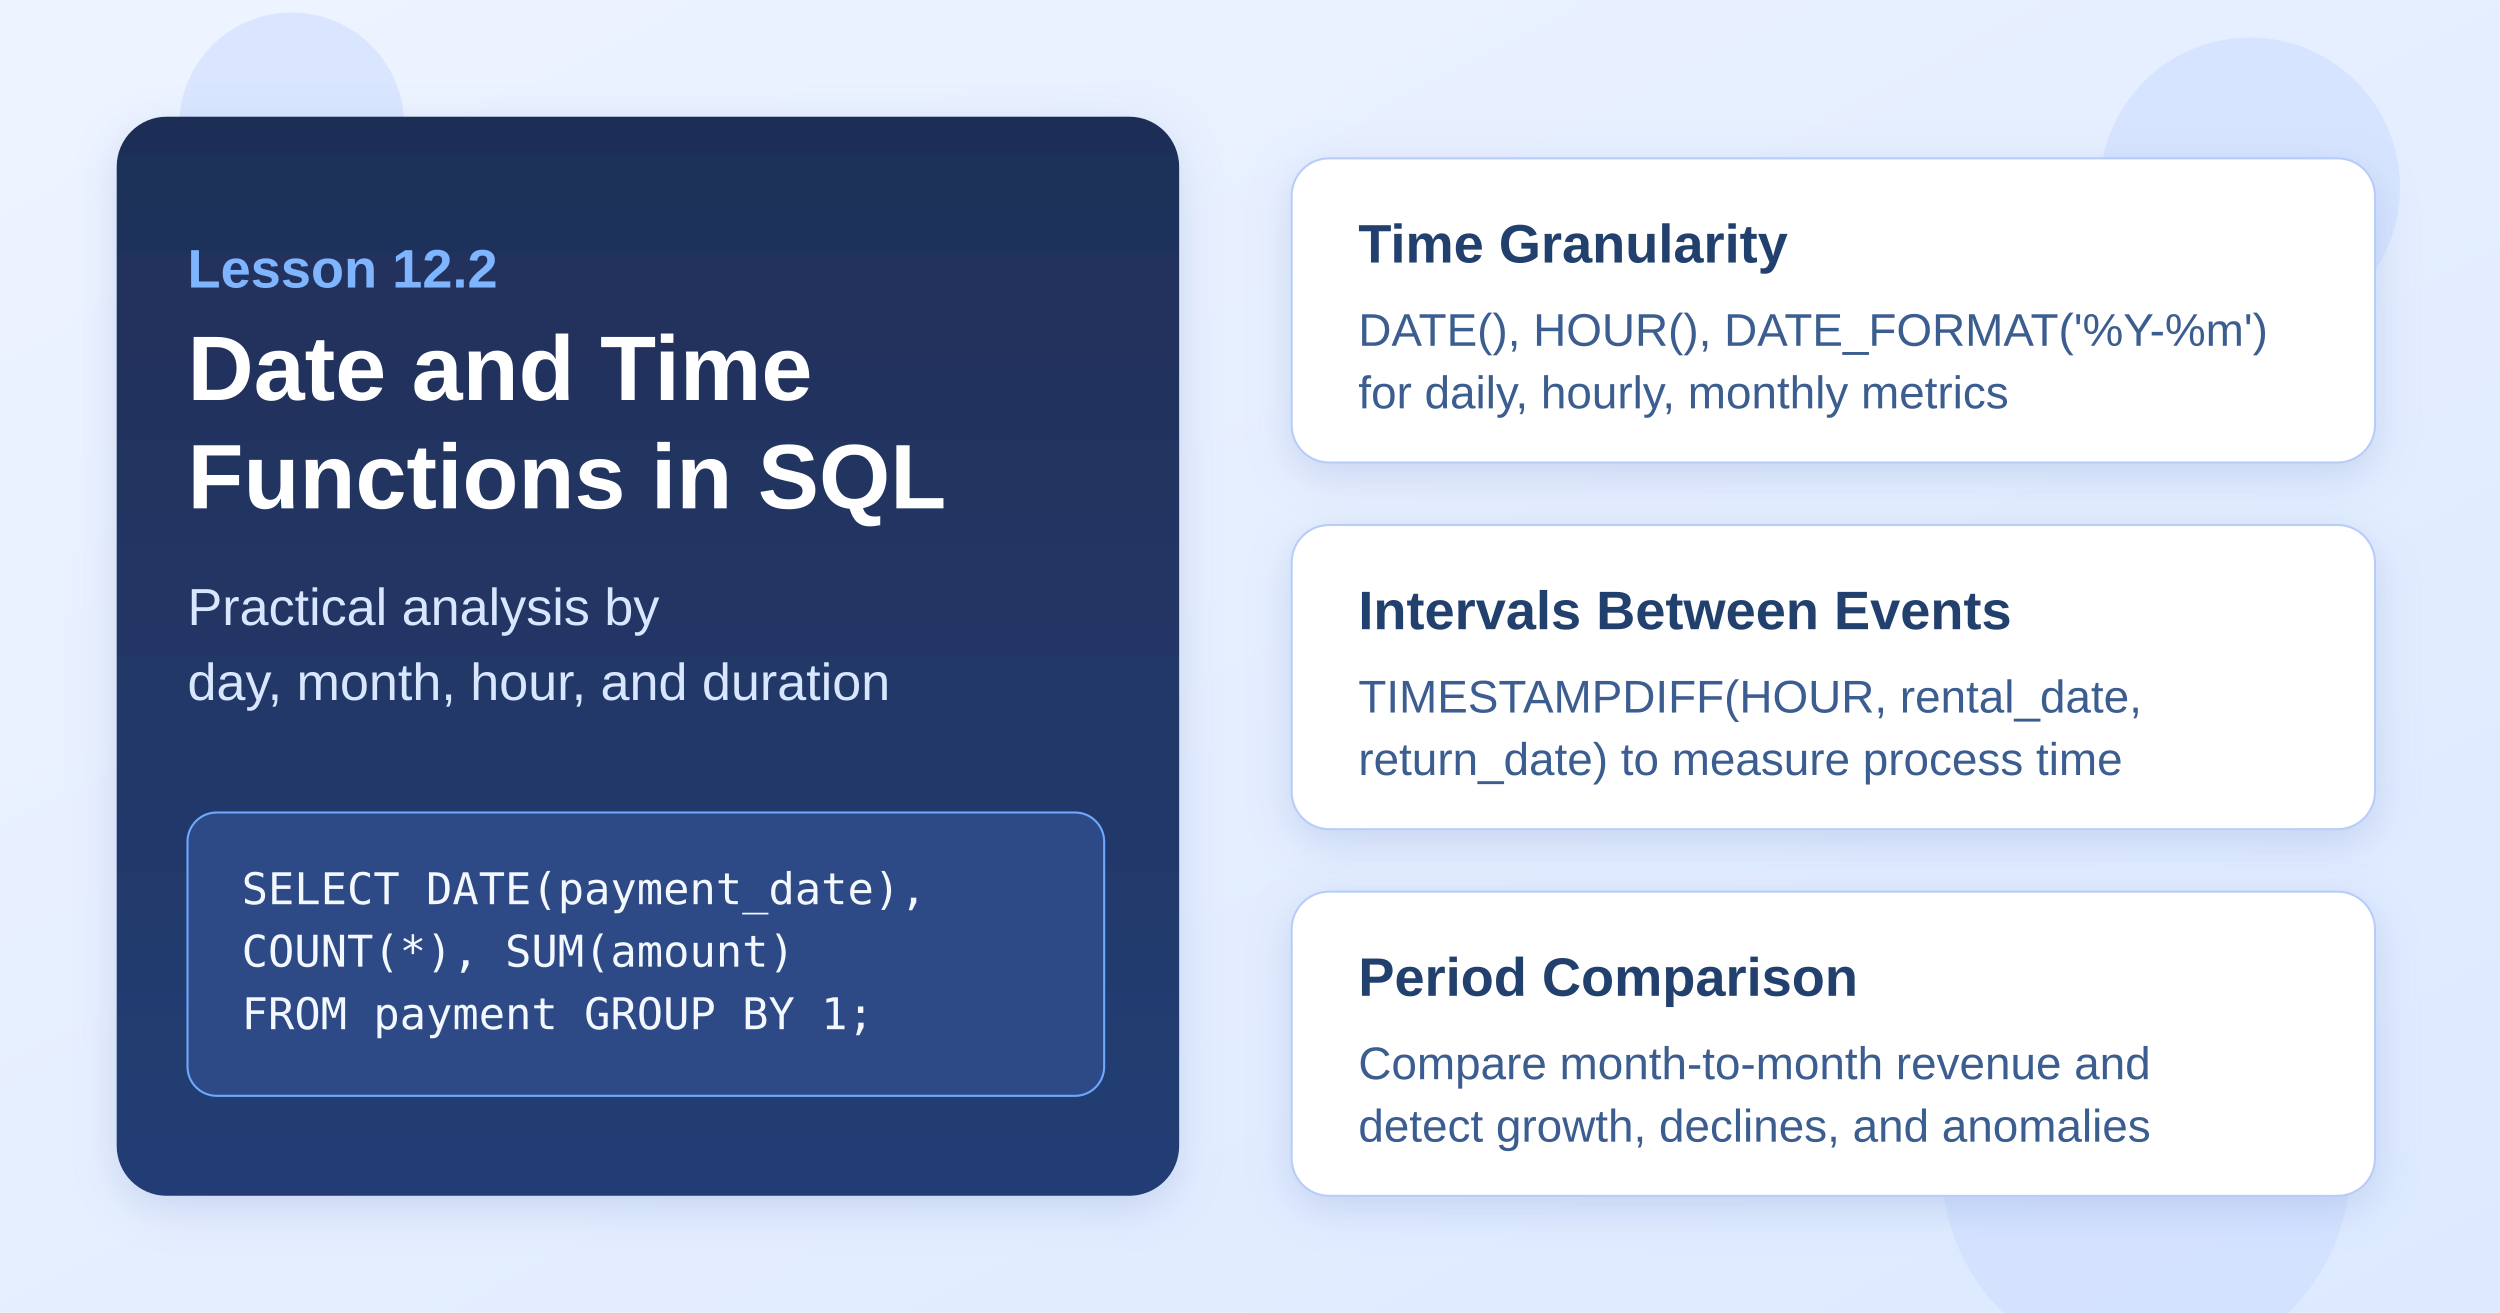
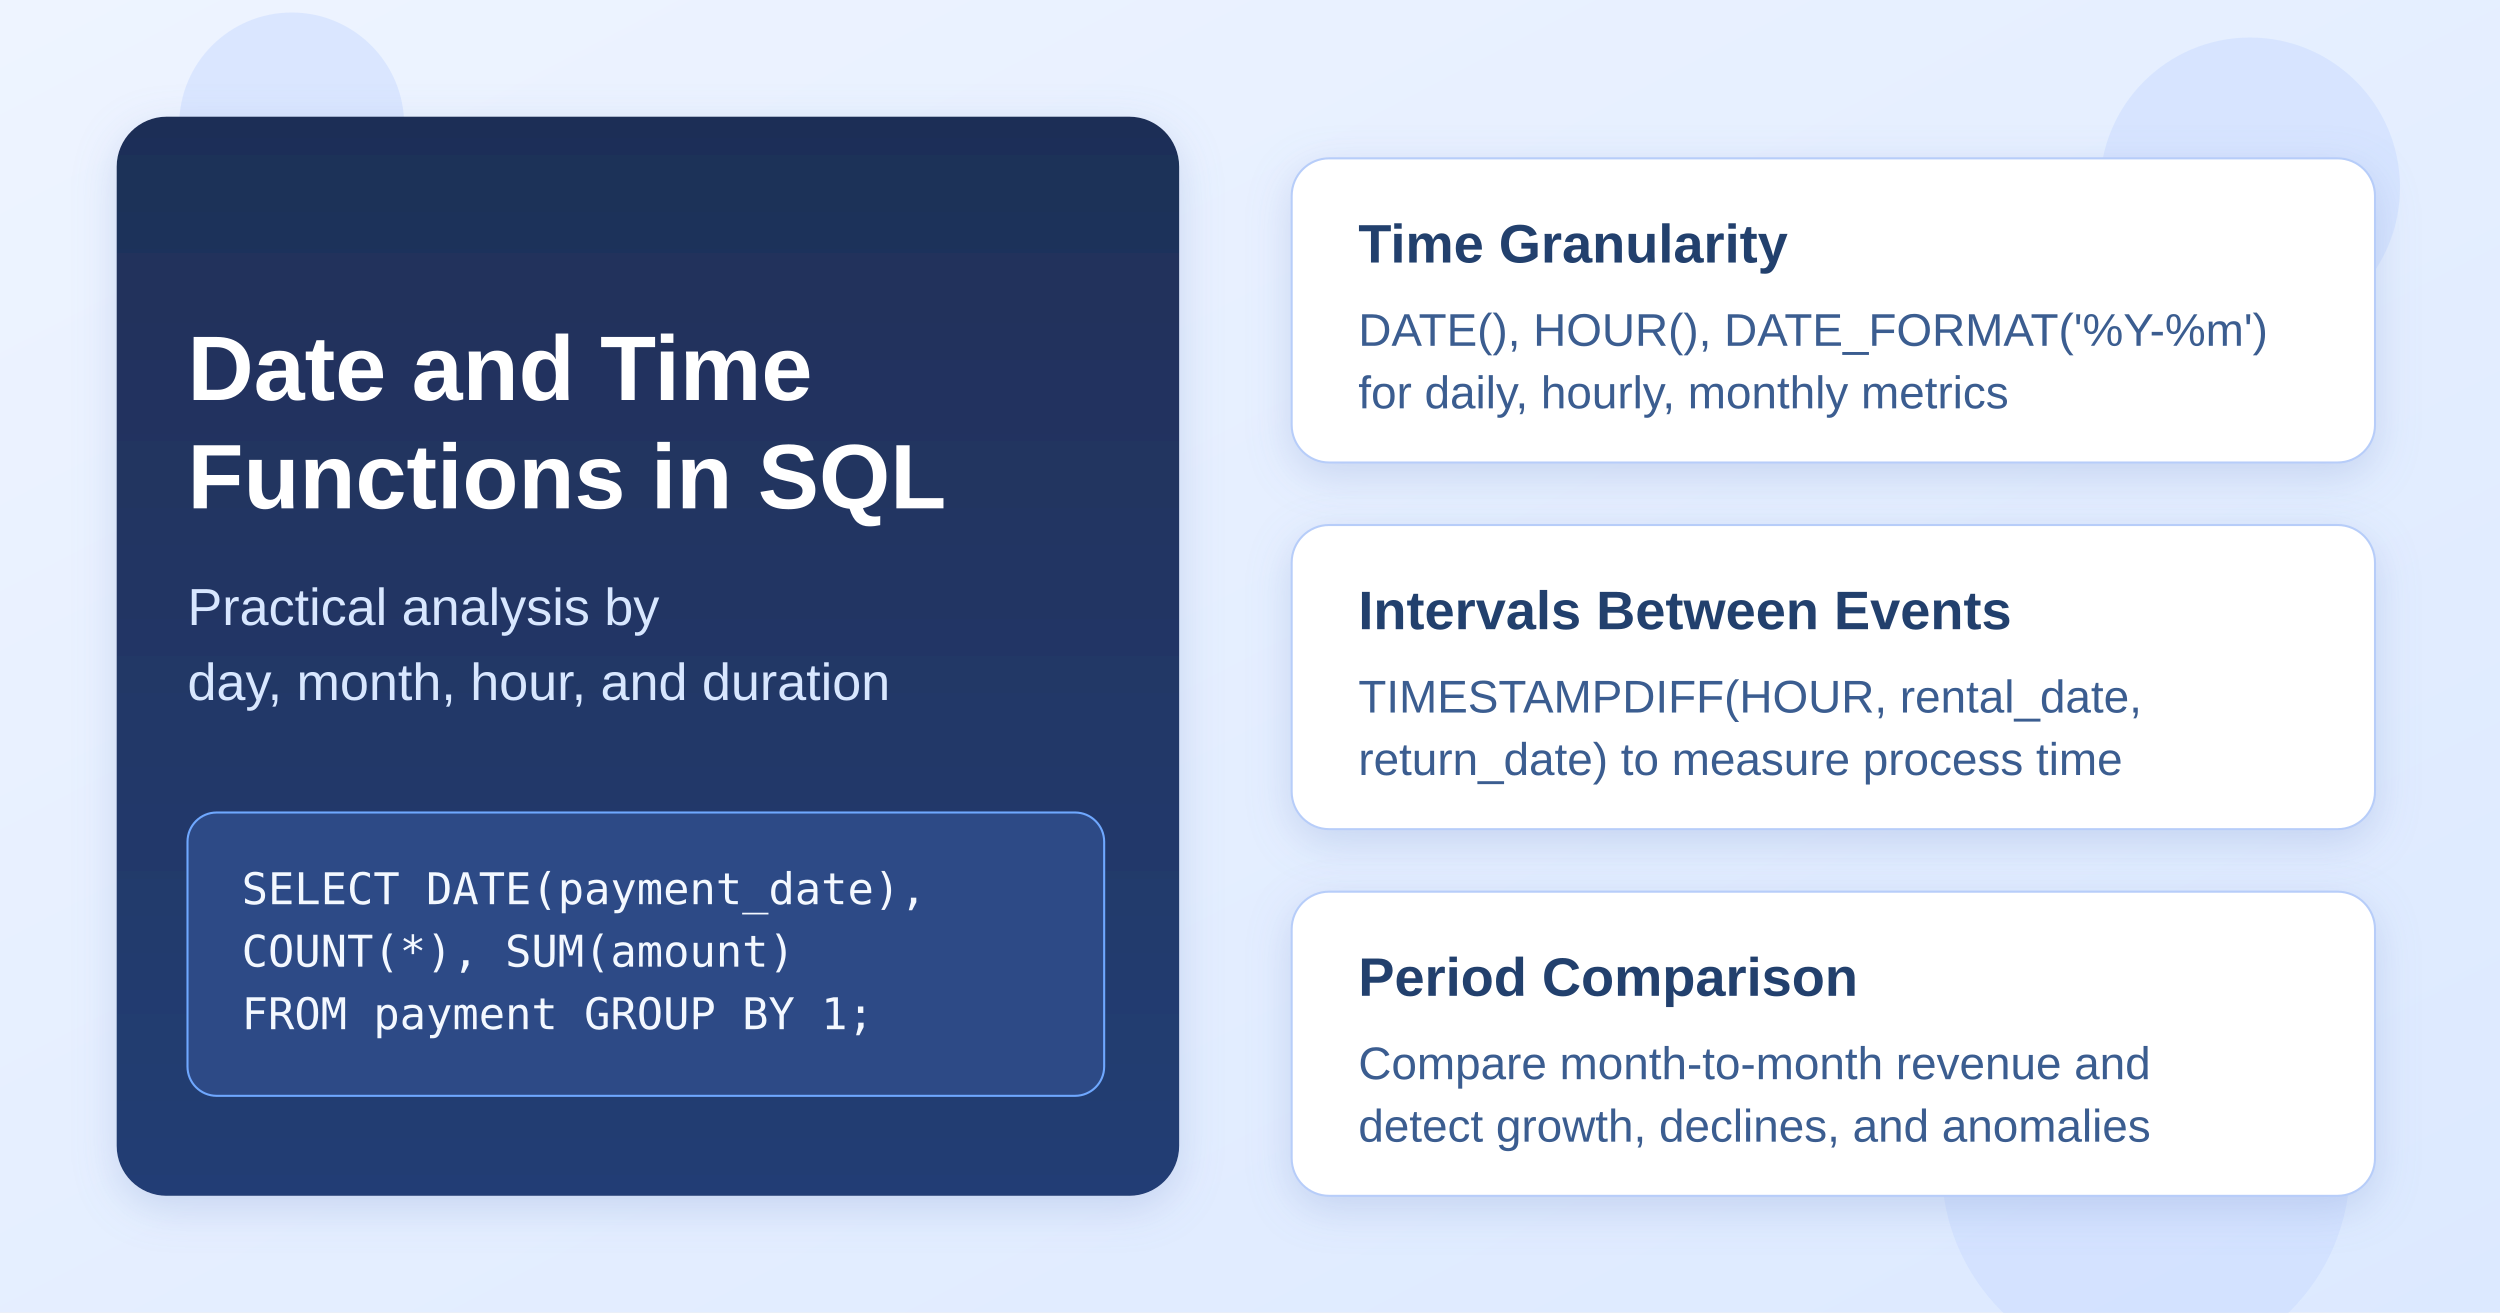
<svg xmlns="http://www.w3.org/2000/svg" width="1200" height="630" viewBox="0 0 1200 630" role="img" aria-labelledby="title desc">
  <defs>
    <linearGradient id="bg" x1="0" y1="0" x2="1" y2="1">
      <stop offset="0%" stop-color="#eef4ff" />
      <stop offset="100%" stop-color="#dce9ff" />
    </linearGradient>
    <linearGradient id="panel" x1="0" y1="0" x2="0" y2="1">
      <stop offset="0%" stop-color="#1f2f57" />
      <stop offset="100%" stop-color="#233e74" />
    </linearGradient>
    <filter id="shadow" x="-20%" y="-20%" width="140%" height="140%">
      <feDropShadow dx="0" dy="6" stdDeviation="10" flood-color="#93a7d6" flood-opacity="0.35" />
    </filter>
  </defs>
  <rect width="1200" height="630" fill="url(#bg)" />
  <circle cx="1080" cy="90" r="72" fill="#c5d8ff" opacity="0.45" />
  <circle cx="1030" cy="560" r="98" fill="#bfd3ff" opacity="0.35" />
  <circle cx="140" cy="60" r="54" fill="#b8ceff" opacity="0.35" />
  <rect x="56" y="56" width="510" height="518" rx="24" fill="url(#panel)" filter="url(#shadow)" />
-   <text x="90" y="138" fill="#7fb5ff" font-family="Arial, sans-serif" font-size="26" font-weight="700">Lesson 12.2</text>
  <text x="90" y="192" fill="#ffffff" font-family="Arial, sans-serif" font-size="44" font-weight="700">Date and Time</text>
  <text x="90" y="244" fill="#ffffff" font-family="Arial, sans-serif" font-size="44" font-weight="700">Functions in SQL</text>
  <text x="90" y="300" fill="#d8e7ff" font-family="Arial, sans-serif" font-size="25">Practical analysis by</text>
  <text x="90" y="336" fill="#d8e7ff" font-family="Arial, sans-serif" font-size="25">day, month, hour, and duration</text>
  <rect x="90" y="390" width="440" height="136" rx="14" fill="#2d4a86" stroke="#6fa8ff" />
  <text x="116" y="434" fill="#f3f8ff" font-family="Consolas, monospace" font-size="21">SELECT DATE(payment_date),</text>
  <text x="116" y="464" fill="#f3f8ff" font-family="Consolas, monospace" font-size="21">       COUNT(*), SUM(amount)</text>
  <text x="116" y="494" fill="#f3f8ff" font-family="Consolas, monospace" font-size="21">FROM payment GROUP BY 1;</text>
  <rect x="620" y="76" width="520" height="146" rx="18" fill="#ffffff" stroke="#b7cdf9" filter="url(#shadow)" />
  <text x="652" y="126" fill="#22406d" font-family="Arial, sans-serif" font-size="26" font-weight="700">Time Granularity</text>
  <text x="652" y="166" fill="#3b5d90" font-family="Arial, sans-serif" font-size="22">DATE(), HOUR(), DATE_FORMAT('%Y-%m')</text>
  <text x="652" y="196" fill="#3b5d90" font-family="Arial, sans-serif" font-size="22">for daily, hourly, monthly metrics</text>
  <rect x="620" y="252" width="520" height="146" rx="18" fill="#ffffff" stroke="#b7cdf9" filter="url(#shadow)" />
  <text x="652" y="302" fill="#22406d" font-family="Arial, sans-serif" font-size="26" font-weight="700">Intervals Between Events</text>
  <text x="652" y="342" fill="#3b5d90" font-family="Arial, sans-serif" font-size="22">TIMESTAMPDIFF(HOUR, rental_date,</text>
  <text x="652" y="372" fill="#3b5d90" font-family="Arial, sans-serif" font-size="22">return_date) to measure process time</text>
  <rect x="620" y="428" width="520" height="146" rx="18" fill="#ffffff" stroke="#b7cdf9" filter="url(#shadow)" />
  <text x="652" y="478" fill="#22406d" font-family="Arial, sans-serif" font-size="26" font-weight="700">Period Comparison</text>
  <text x="652" y="518" fill="#3b5d90" font-family="Arial, sans-serif" font-size="22">Compare month-to-month revenue and</text>
  <text x="652" y="548" fill="#3b5d90" font-family="Arial, sans-serif" font-size="22">detect growth, declines, and anomalies</text>
</svg>
